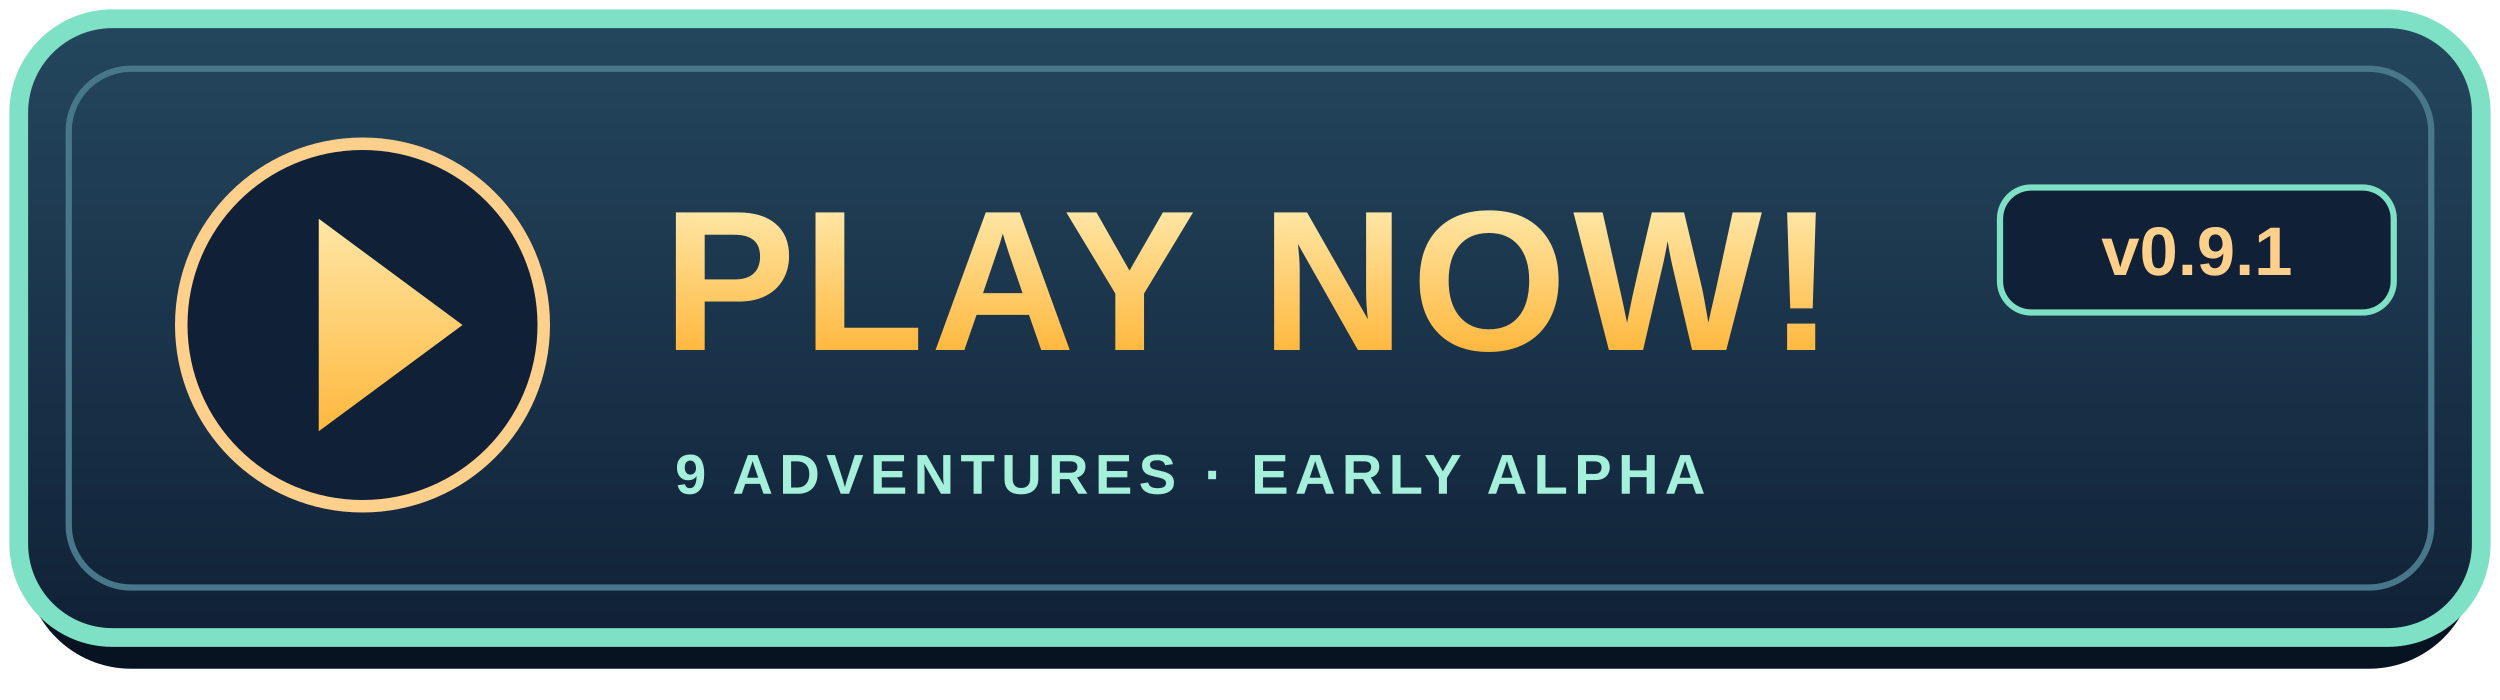
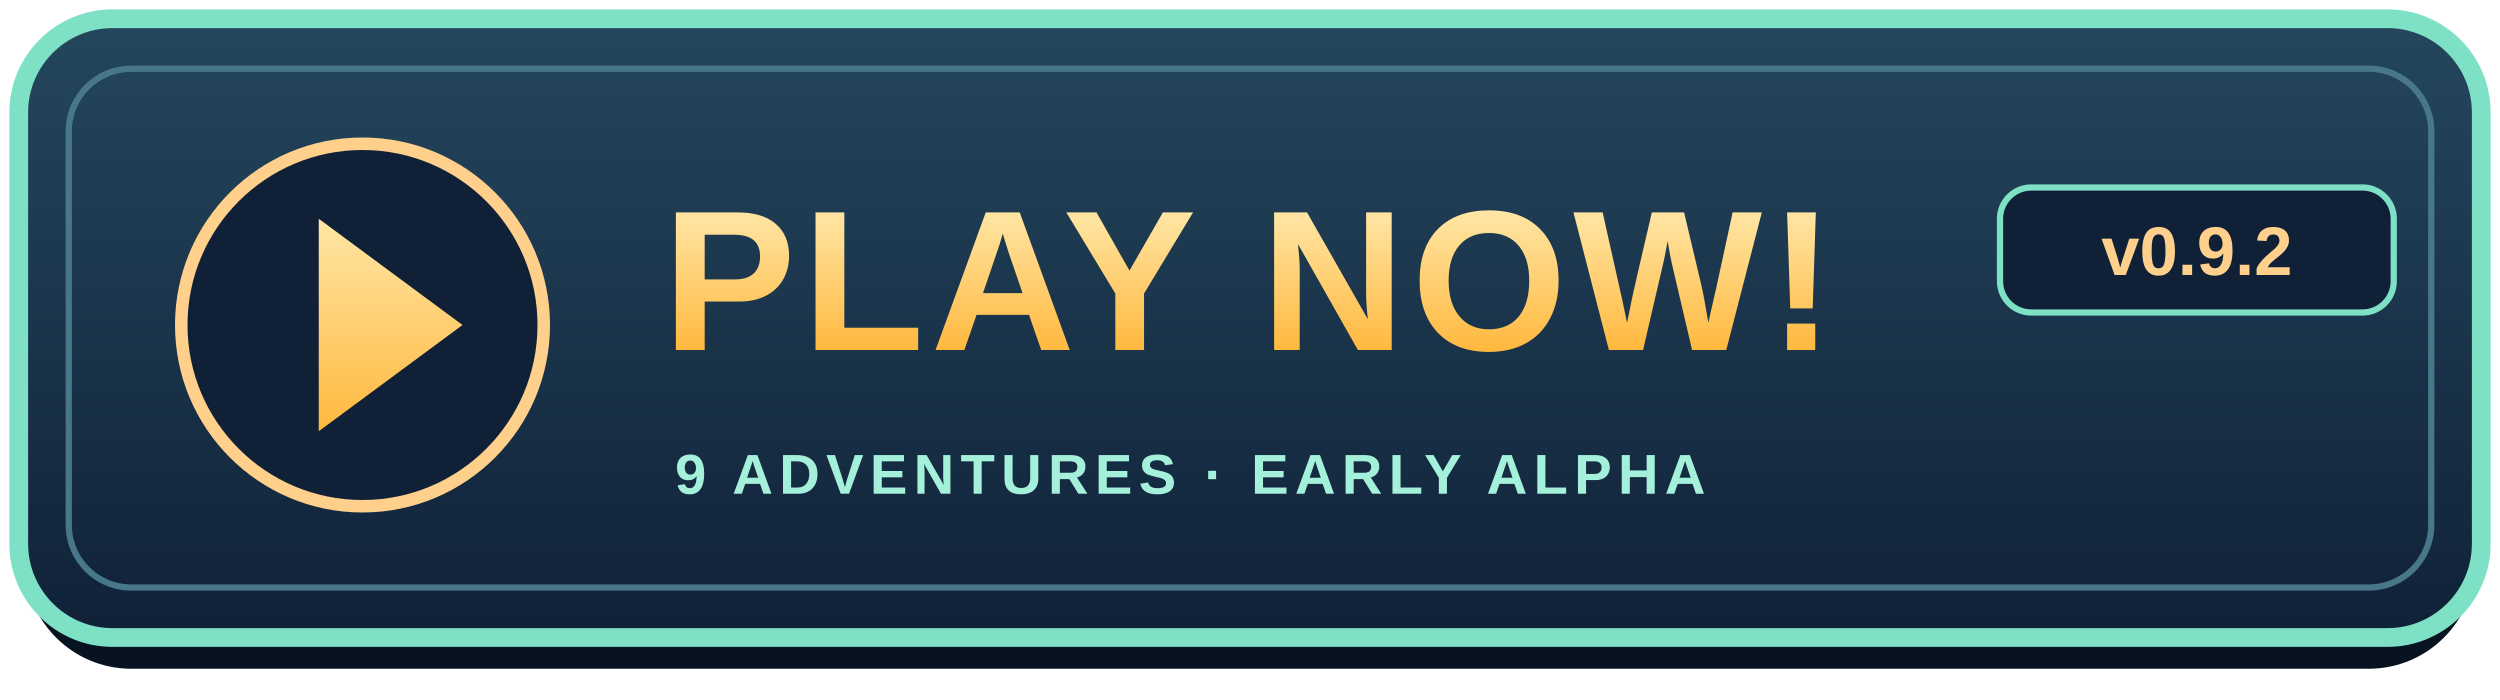
- <svg xmlns="http://www.w3.org/2000/svg" width="400" height="112" viewBox="0 0 400 112" role="img" aria-label="Play Now! Seth Happens - A New Adventure version 0.9.1 Early alpha">
+ <svg xmlns="http://www.w3.org/2000/svg" width="400" height="112" viewBox="0 0 400 112" role="img" aria-label="Play Now! Seth Happens - A New Adventure version 0.9.2 Early alpha">
  <defs>
    <linearGradient id="bg" x2="0" y2="1">
      <stop stop-color="#24475e" />
      <stop offset="1" stop-color="#102137" />
    </linearGradient>
    <linearGradient id="gold" x2="0" y2="1">
      <stop stop-color="#ffe6a5" />
      <stop offset="1" stop-color="#ffb83e" />
    </linearGradient>
  </defs>
  <rect x="4" y="9" width="392" height="98" rx="17" fill="#071321" />
  <rect x="3" y="3" width="394" height="99" rx="15" fill="url(#bg)" stroke="#7ee0c5" stroke-width="3" />
  <rect x="11" y="11" width="378" height="83" rx="10" fill="none" stroke="#48778a" />
  <circle cx="58" cy="52" r="29" fill="#102137" stroke="#ffd08b" stroke-width="2" />
  <path d="M51 35L74 52L51 69Z" fill="url(#gold)" />
  <text x="106" y="56" fill="url(#gold)" font-family="Arial,Helvetica,sans-serif" font-size="32" font-weight="900" letter-spacing="1">PLAY NOW!</text>
  <rect x="320" y="30" width="63" height="20" rx="5" fill="#102137" stroke="#7ee0c5" />
-   <text x="351.5" y="44" text-anchor="middle" fill="#ffd08b" font-family="Arial,Helvetica,sans-serif" font-size="11" font-weight="700">v0.9.1</text>
+   <text x="351.5" y="44" text-anchor="middle" fill="#ffd08b" font-family="Arial,Helvetica,sans-serif" font-size="11" font-weight="700">v0.9.2</text>
  <text x="108" y="79" fill="#a4f0da" font-family="Arial,Helvetica,sans-serif" font-size="9" font-weight="700" letter-spacing="1">9 ADVENTURES · EARLY ALPHA</text>
</svg>
